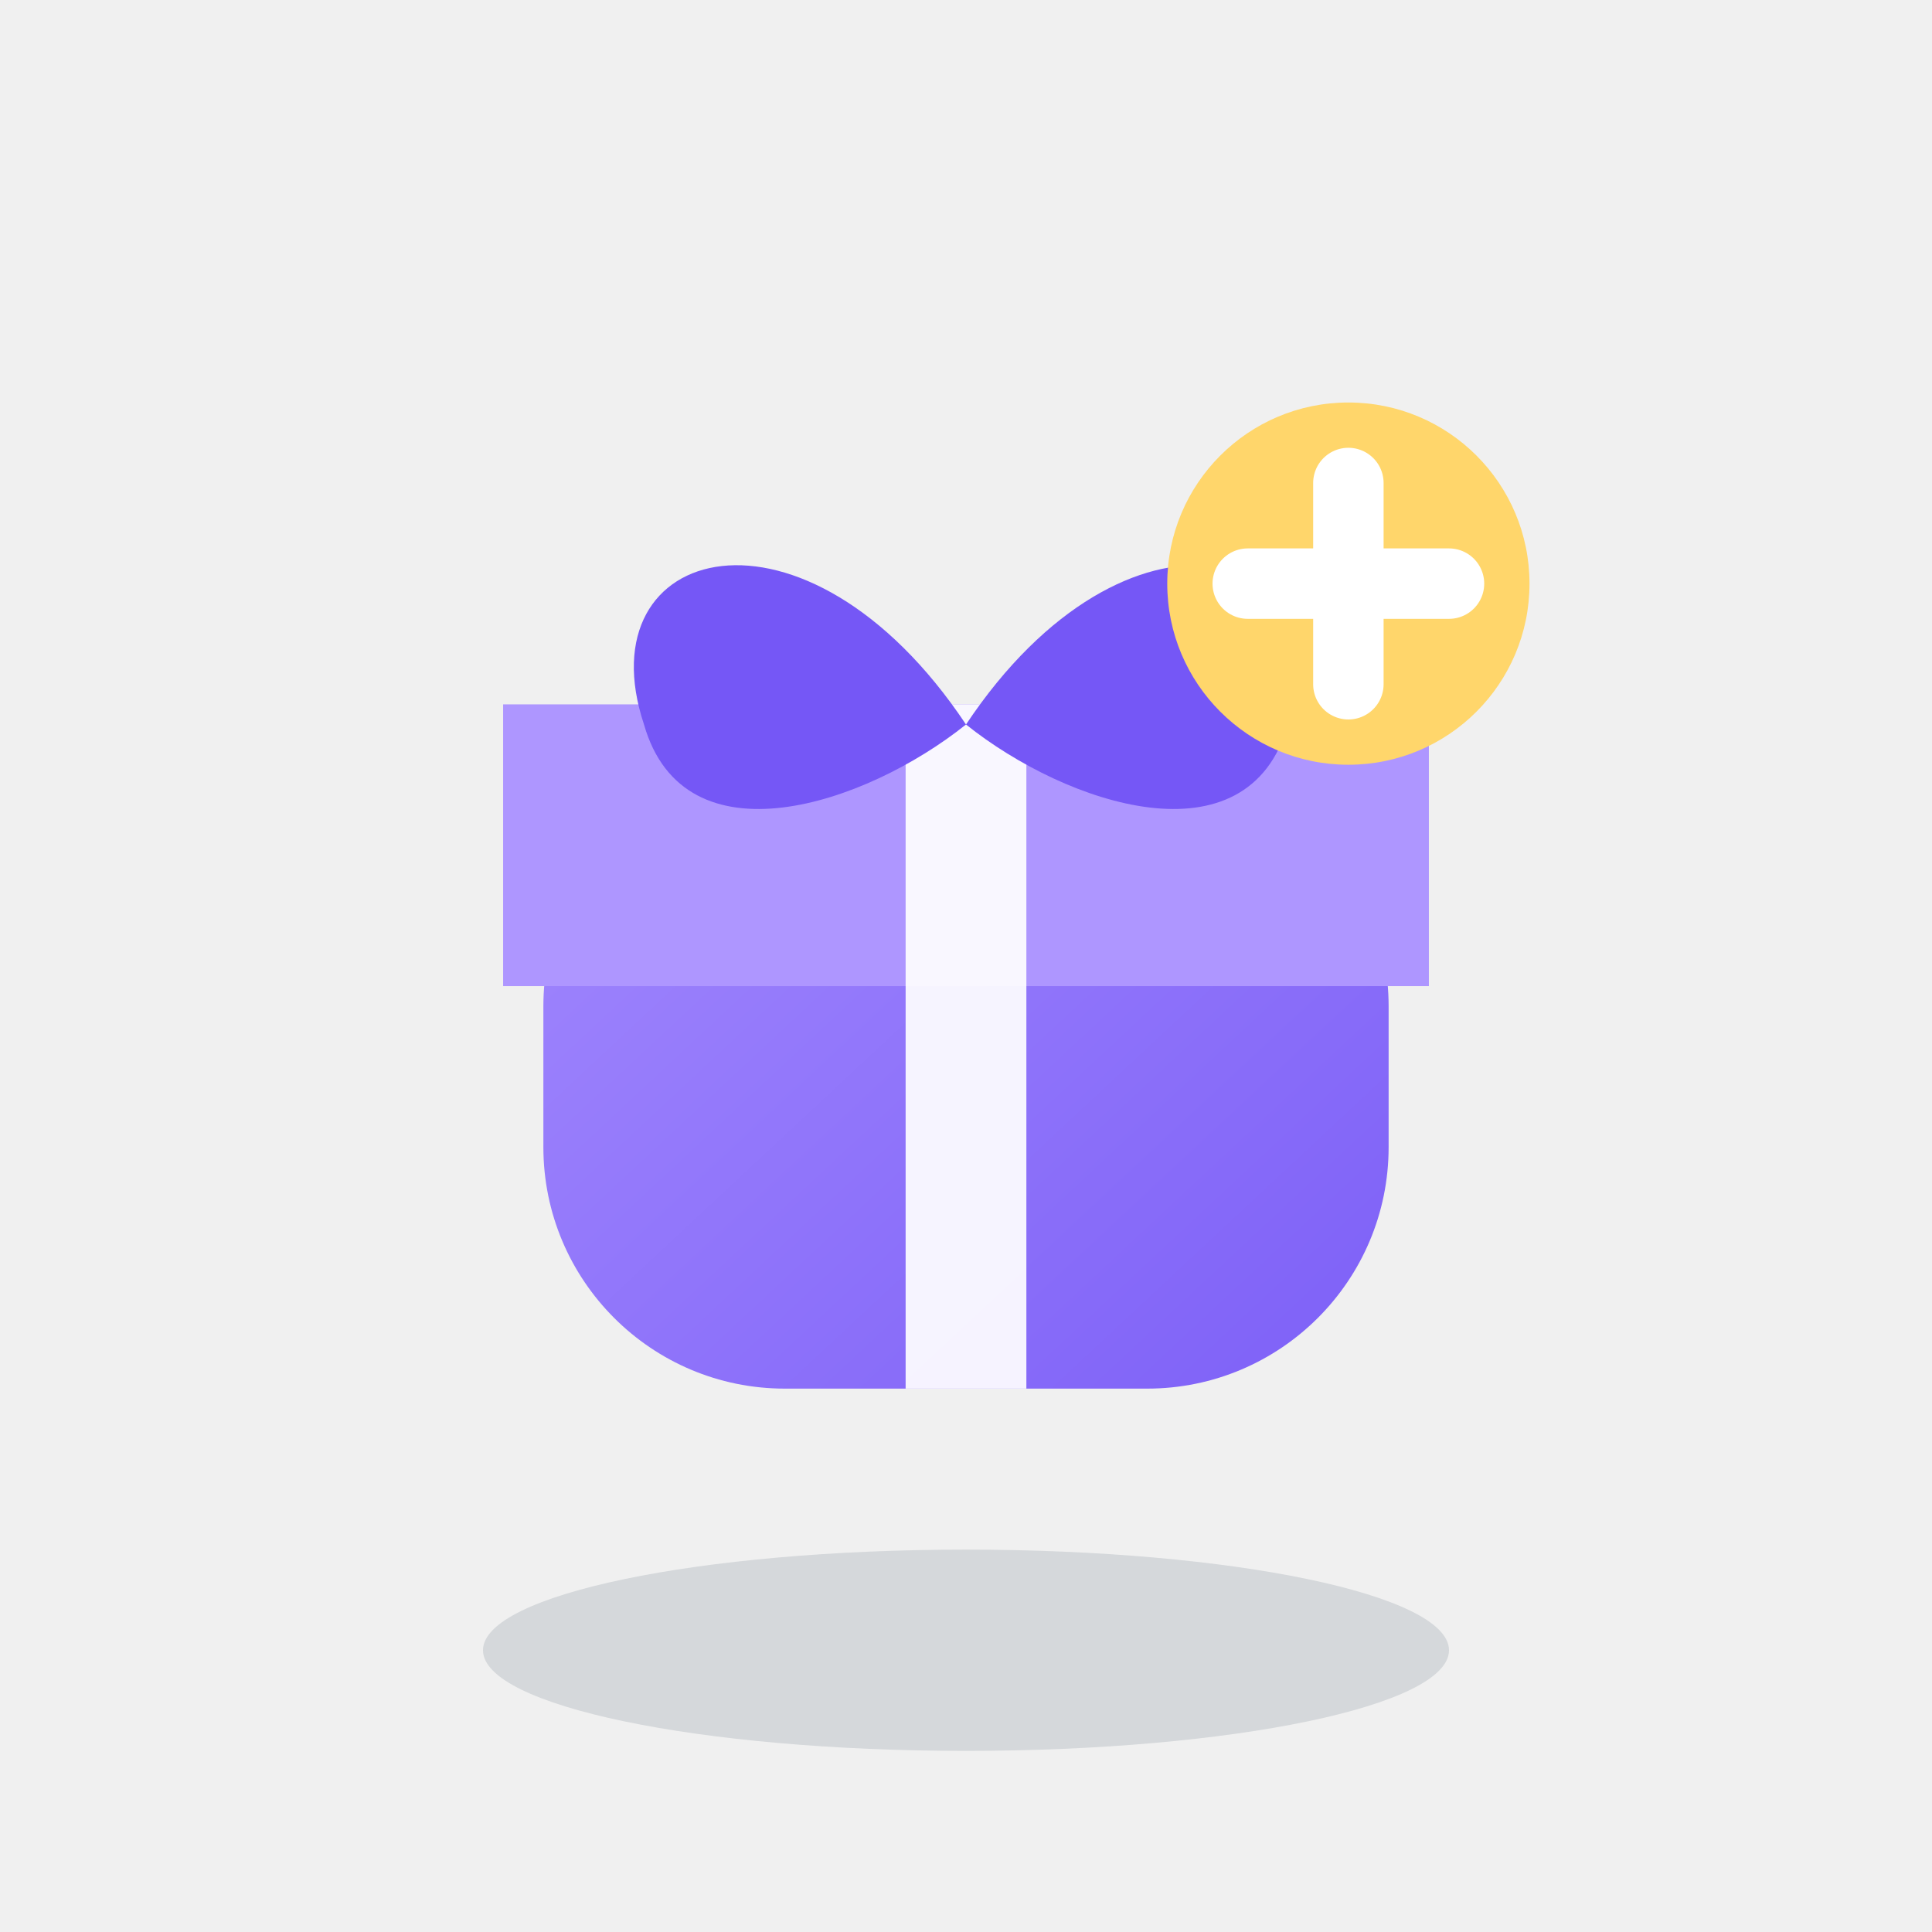
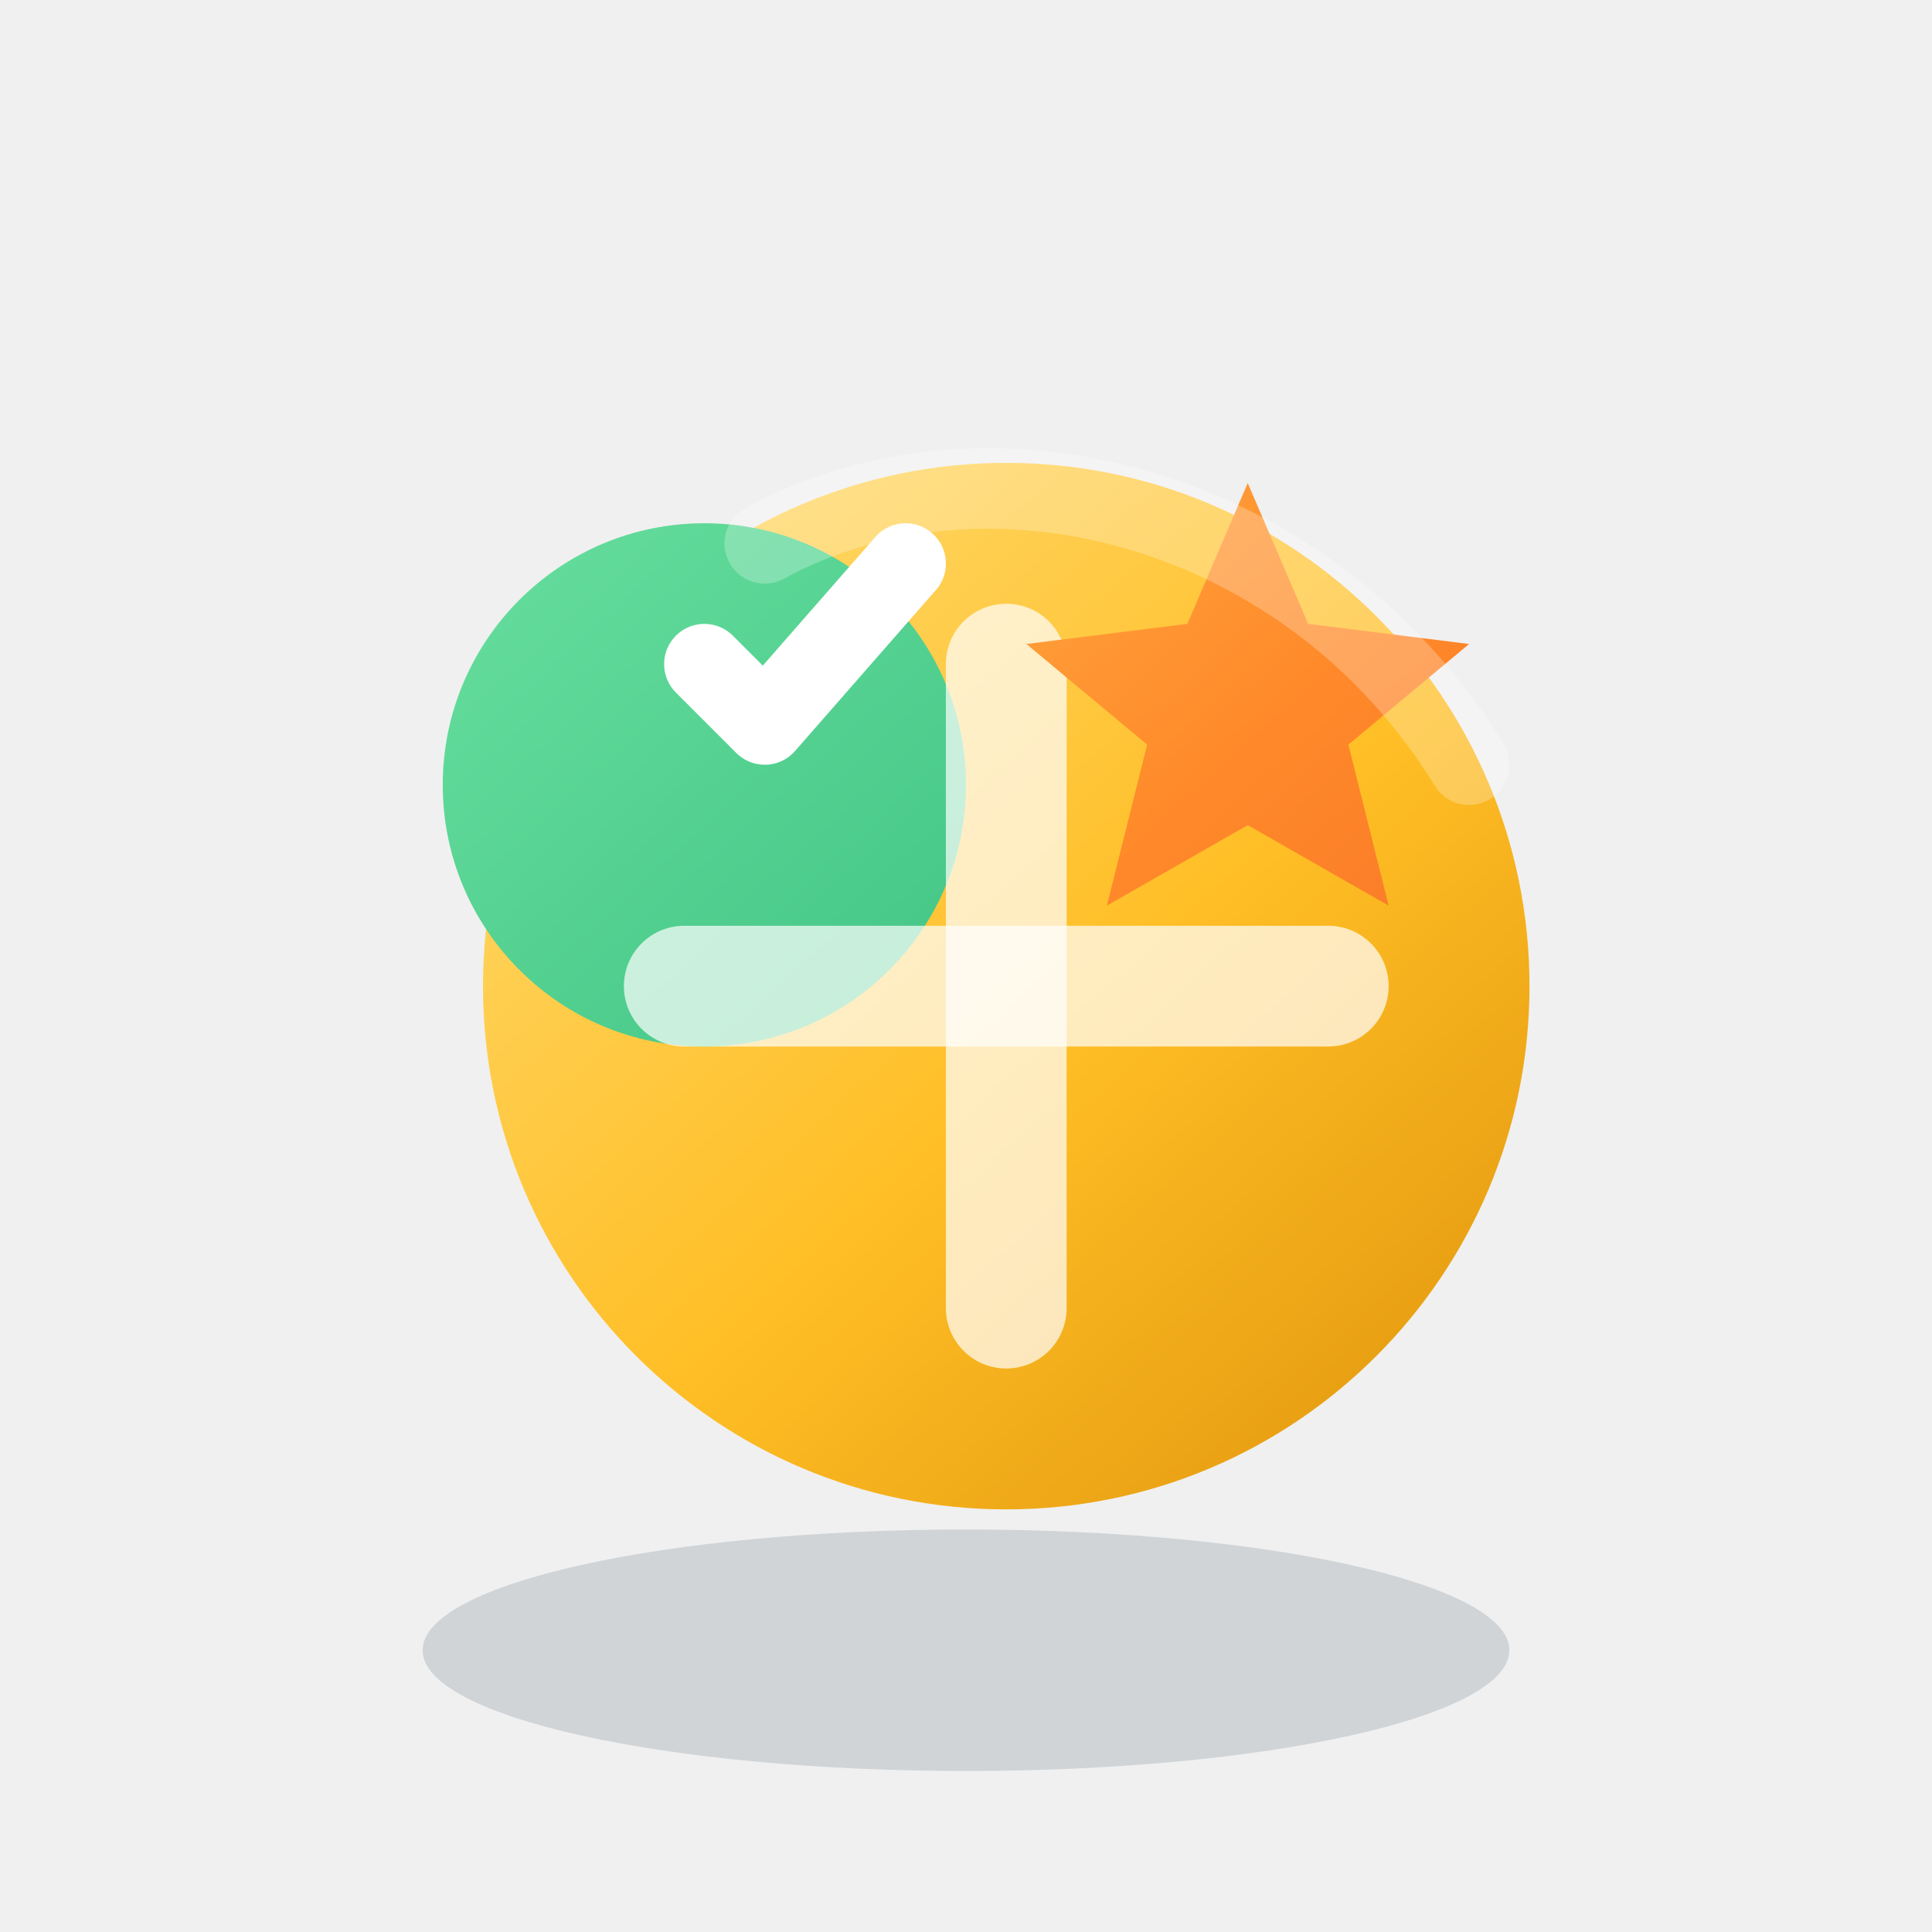
- <svg xmlns="http://www.w3.org/2000/svg" viewBox="0 0 96 96" fill="none">
+ <svg xmlns="http://www.w3.org/2000/svg" width="96" height="96" viewBox="0 0 96 96" fill="none" role="img" aria-label="TapGo Bonus 3D service icon">
  <defs>
-     <linearGradient id="blue" x1="22" y1="18" x2="74" y2="76" gradientUnits="userSpaceOnUse">
-       <stop stop-color="#1E76FF" />
-       <stop offset="1" stop-color="#17C8DC" />
+     <linearGradient id="blue" x1="18" y1="16" x2="78" y2="82" gradientUnits="userSpaceOnUse">
+       <stop stop-color="#45C5FF" />
+       <stop offset="0.54" stop-color="#1E7BFF" />
+       <stop offset="1" stop-color="#1754D8" />
    </linearGradient>
-     <linearGradient id="orange" x1="20" y1="18" x2="76" y2="78" gradientUnits="userSpaceOnUse">
-       <stop stop-color="#FFB45F" />
-       <stop offset="1" stop-color="#F97316" />
+     <linearGradient id="cyan" x1="18" y1="16" x2="78" y2="82" gradientUnits="userSpaceOnUse">
+       <stop stop-color="#5BE7DE" />
+       <stop offset="1" stop-color="#0FA6B6" />
    </linearGradient>
-     <linearGradient id="purple" x1="20" y1="18" x2="76" y2="78" gradientUnits="userSpaceOnUse">
-       <stop stop-color="#AE96FF" />
-       <stop offset="1" stop-color="#7557F6" />
+     <linearGradient id="green" x1="18" y1="16" x2="78" y2="82" gradientUnits="userSpaceOnUse">
+       <stop stop-color="#72E6A4" />
+       <stop offset="1" stop-color="#16A66A" />
    </linearGradient>
-     <linearGradient id="gold" x1="24" y1="20" x2="72" y2="74" gradientUnits="userSpaceOnUse">
-       <stop stop-color="#FFD66B" />
-       <stop offset="1" stop-color="#F59E0B" />
+     <linearGradient id="orange" x1="18" y1="16" x2="78" y2="82" gradientUnits="userSpaceOnUse">
+       <stop stop-color="#FFD15D" />
+       <stop offset="0.5" stop-color="#FF8A2A" />
+       <stop offset="1" stop-color="#F05A24" />
    </linearGradient>
-     <linearGradient id="green" x1="20" y1="18" x2="76" y2="78" gradientUnits="userSpaceOnUse">
-       <stop stop-color="#5DD9A5" />
-       <stop offset="1" stop-color="#17B376" />
+     <linearGradient id="gold" x1="18" y1="16" x2="78" y2="82" gradientUnits="userSpaceOnUse">
+       <stop stop-color="#FFE58A" />
+       <stop offset="0.56" stop-color="#FFBE25" />
+       <stop offset="1" stop-color="#D88A06" />
+     </linearGradient>
+     <linearGradient id="purple" x1="18" y1="16" x2="78" y2="82" gradientUnits="userSpaceOnUse">
+       <stop stop-color="#C8B5FF" />
+       <stop offset="1" stop-color="#6D55F2" />
+     </linearGradient>
+     <linearGradient id="red" x1="18" y1="16" x2="78" y2="82" gradientUnits="userSpaceOnUse">
+       <stop stop-color="#FF9D8D" />
+       <stop offset="1" stop-color="#EC3F54" />
+     </linearGradient>
+     <linearGradient id="slate" x1="18" y1="16" x2="78" y2="82" gradientUnits="userSpaceOnUse">
+       <stop stop-color="#A8B8CC" />
+       <stop offset="1" stop-color="#27435E" />
+     </linearGradient>
+     <linearGradient id="white" x1="24" y1="14" x2="72" y2="76" gradientUnits="userSpaceOnUse">
+       <stop stop-color="#FFFFFF" />
+       <stop offset="1" stop-color="#E9F3FF" />
    </linearGradient>
  </defs>
-   <ellipse cx="48" cy="82" rx="24" ry="5" fill="#061F38" opacity="0.12" />
-   <g>
-     <rect x="27" y="38" width="42" height="31" rx="12" fill="url(#purple)" />
-     <path d="M25 35h46v14H25V35Z" fill="#AE96FF" />
-     <path d="M48 35v34" stroke="white" stroke-width="6" opacity="0.92" />
-     <path d="M48 36c-8-12-19-9-16 0 2 7 11 4 16 0Zm0 0c8-12 19-9 16 0-2 7-11 4-16 0Z" fill="#7557F6" />
-     <circle cx="67" cy="29" r="9" fill="#FFD66B" />
-     <path d="M67 24v10M62 29h10" stroke="white" stroke-width="3.5" stroke-linecap="round" />
-   </g>
+   <ellipse cx="48" cy="82" rx="27" ry="6" fill="#07213D" opacity="0.14" />
+   <circle cx="50" cy="49" r="26" fill="url(#gold)" />
+   <circle cx="35" cy="39" r="13" fill="url(#green)" />
+   <path d="M50 33v32" stroke="#FFFFFF" stroke-width="6" stroke-linecap="round" opacity="0.7" />
+   <path d="M34 49h32" stroke="#FFFFFF" stroke-width="6" stroke-linecap="round" opacity="0.7" />
+   <path d="M62 24l3 7 8 1-6 5 2 8-7-4-7 4 2-8-6-5 8-1Z" fill="url(#orange)" />
+   <path d="M35 33l3 3 7-8" stroke="#FFFFFF" stroke-width="4" stroke-linecap="round" stroke-linejoin="round" />
+   <path d="M38 27c11-6 27-2 35 11" stroke="#FFFFFF" stroke-width="4" stroke-linecap="round" opacity="0.25" />
</svg>
